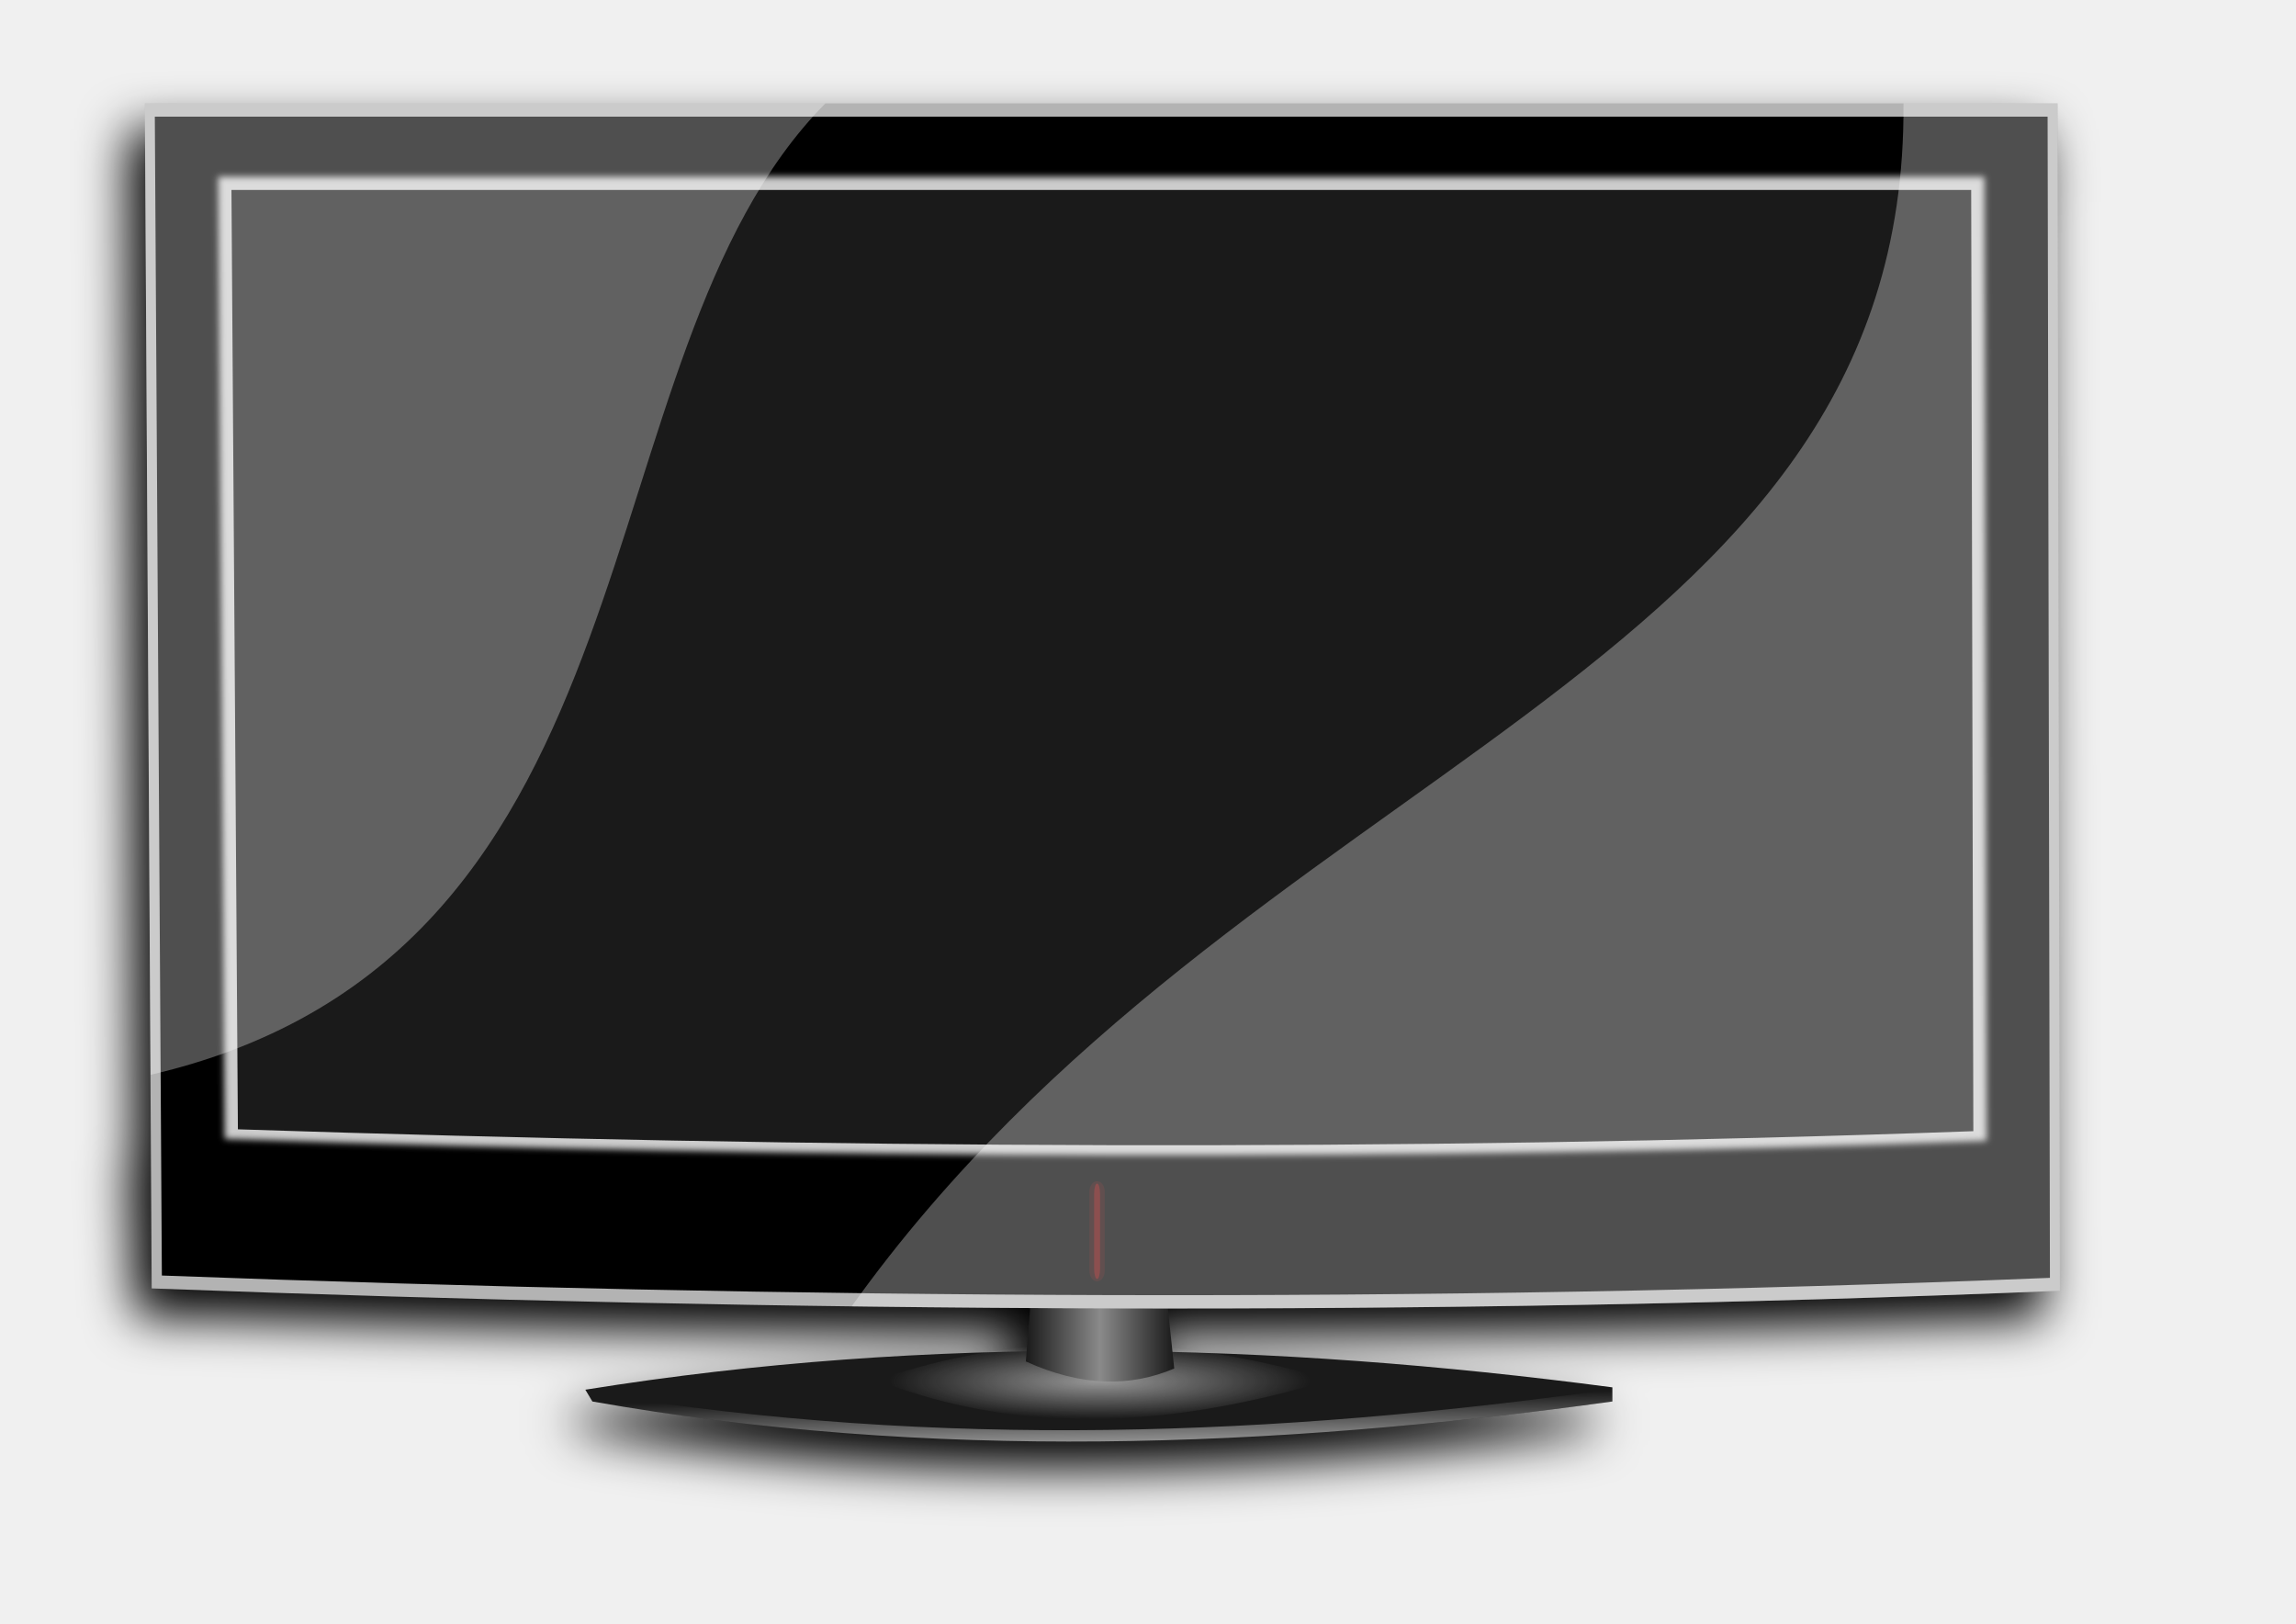
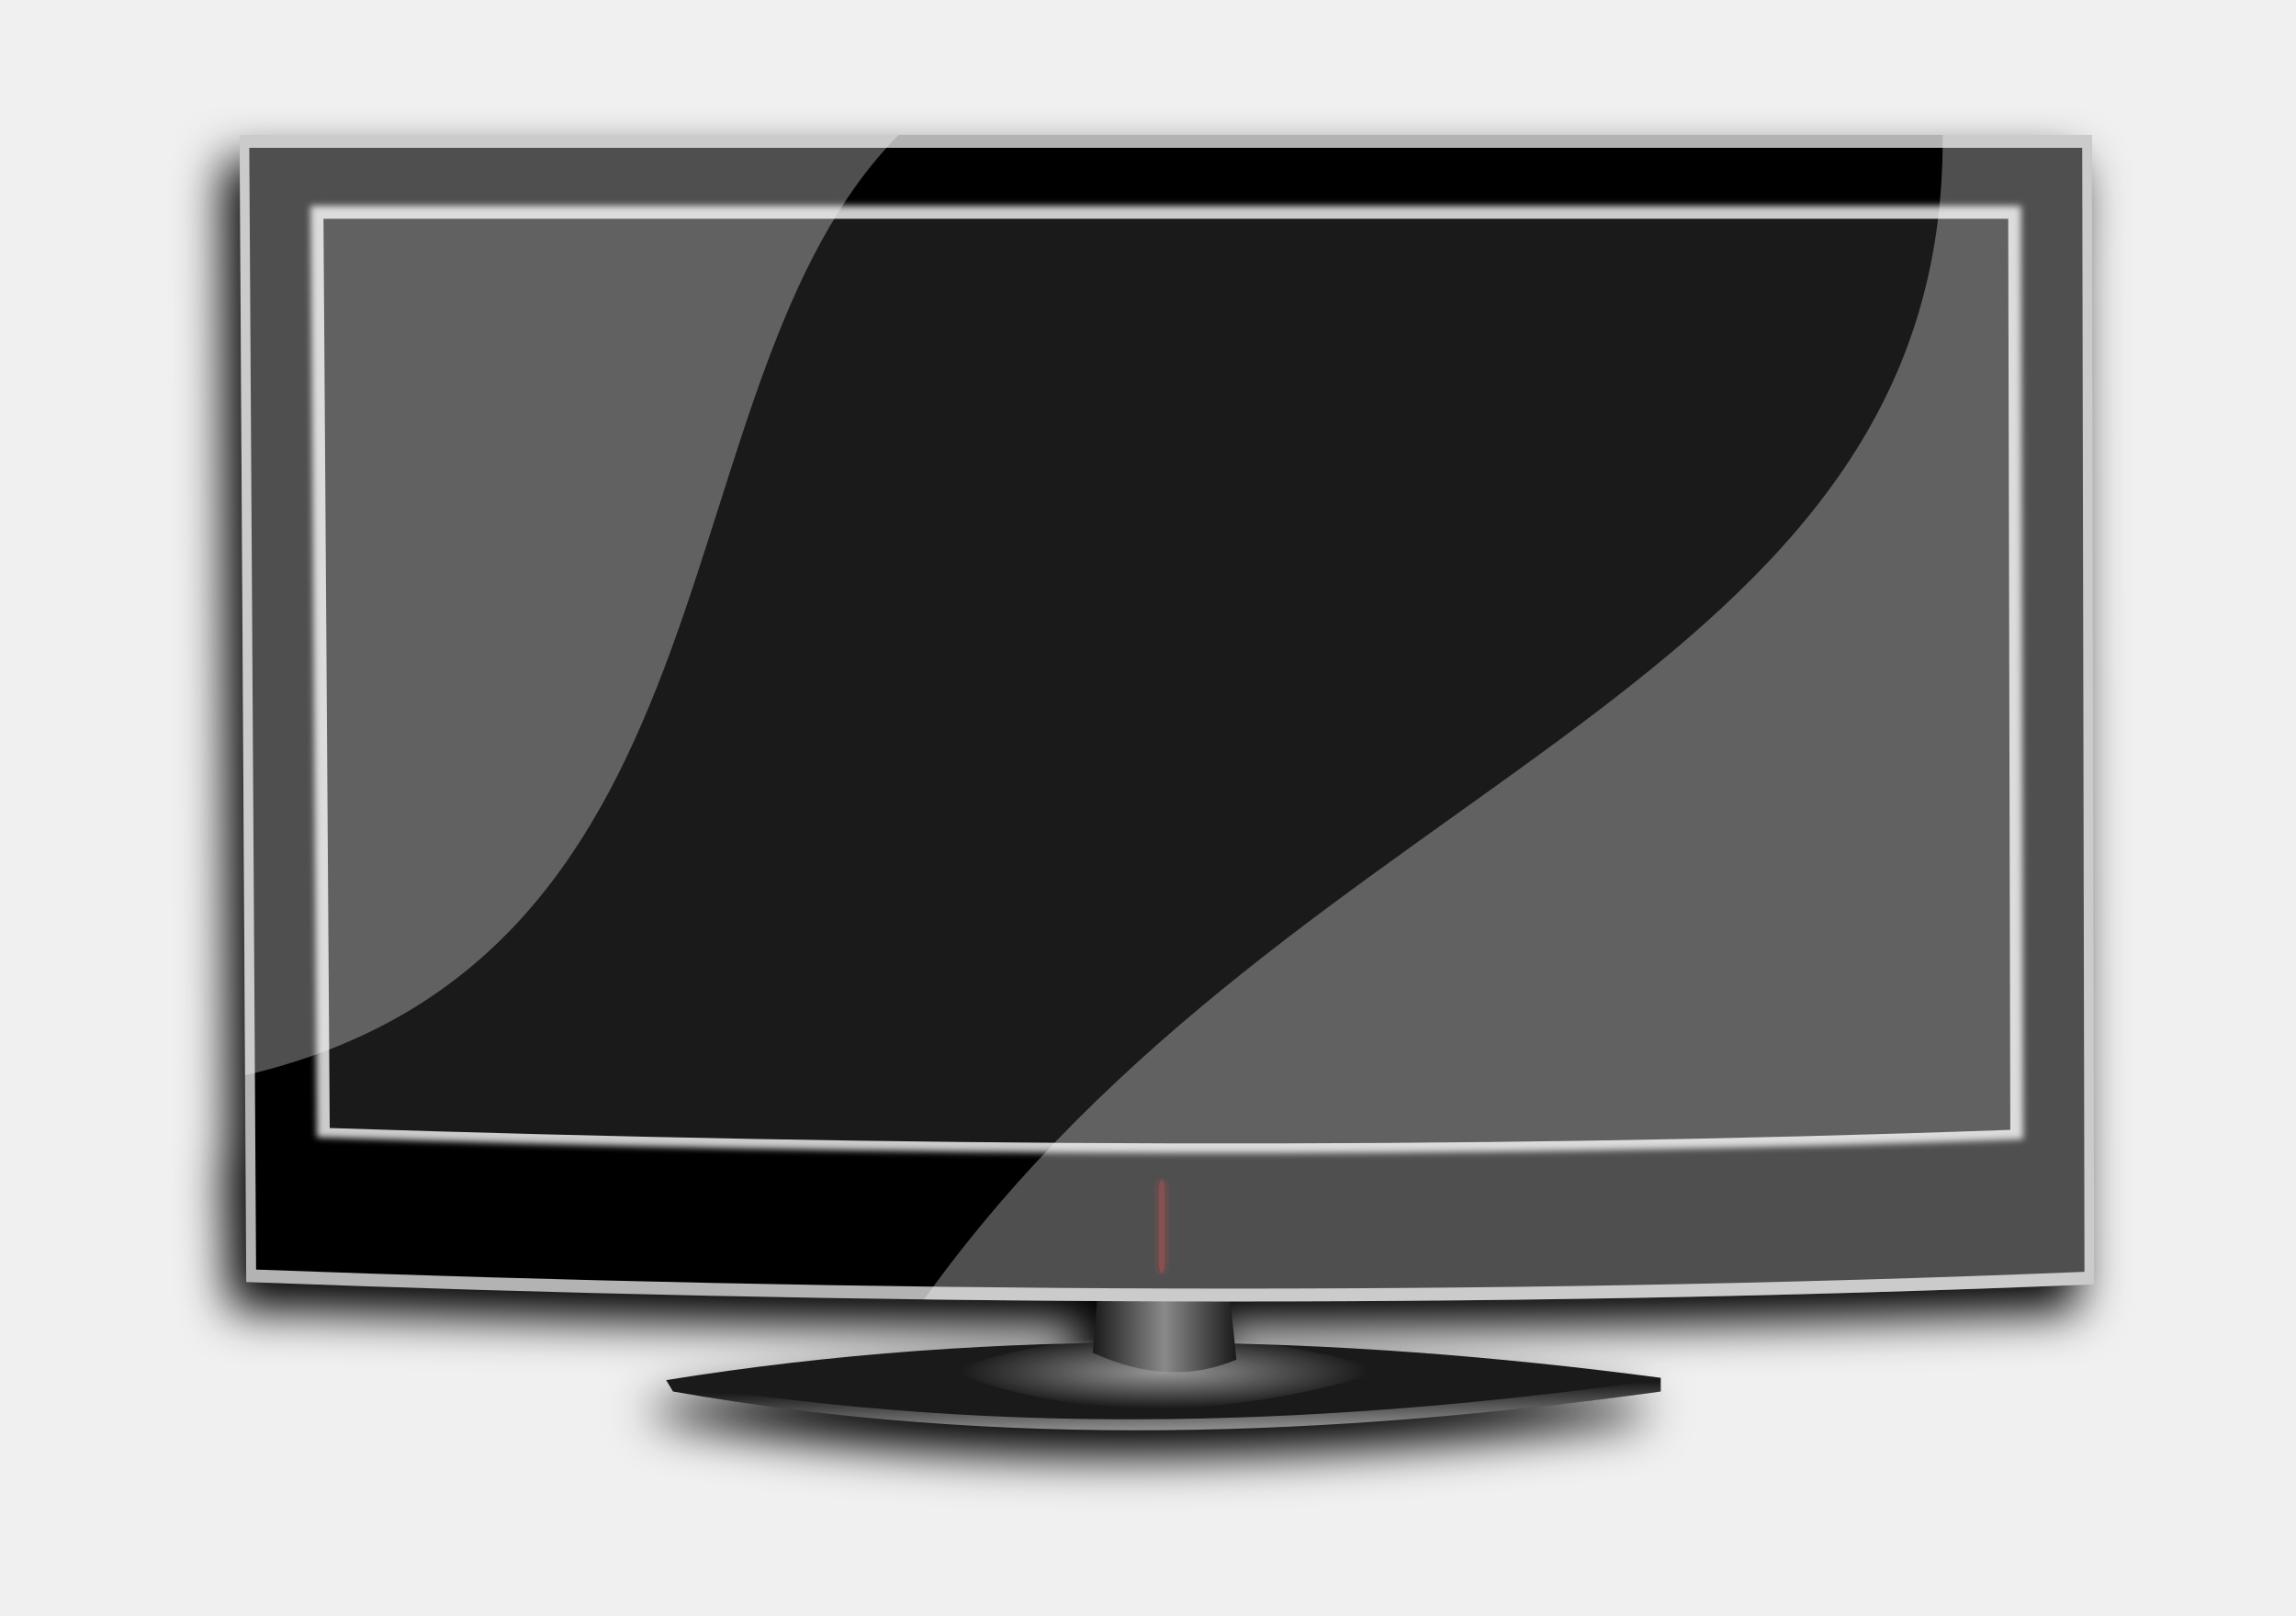
- <svg xmlns="http://www.w3.org/2000/svg" id="svg2985" height="210mm" width="297mm" version="1.1">
+ <svg xmlns="http://www.w3.org/2000/svg" id="svg2985" height="88mm" width="125mm" version="1.1">
  <defs id="defs2987">
    <filter id="filter3809">
      <feGaussianBlur id="feGaussianBlur3811" stdDeviation="1.679" />
    </filter>
    <filter id="filter4016">
      <feGaussianBlur id="feGaussianBlur4018" stdDeviation="11.928" />
    </filter>
-     <linearGradient id="linearGradient3082" x1="505.71" gradientUnits="userSpaceOnUse" y1="720.89" gradientTransform="translate(9.7721 -4.8861)" x2="505.3" y2="688.31">
+     <linearGradient id="linearGradient3082" x1="505.71" gradientUnits="userSpaceOnUse" y1="720.89" gradientTransform="translate(9.7721,-4.8861)" x2="505.3" y2="688.31">
      <stop id="stop3840" stop-color="#ccc" offset="0" />
      <stop id="stop3842" stop-color="#ccc" stop-opacity="0" offset="1" />
    </linearGradient>
-     <linearGradient id="linearGradient3091" x1="491.76" gradientUnits="userSpaceOnUse" y1="654" gradientTransform="translate(9.7721 -4.8861)" x2="564.31" y2="654">
+     <linearGradient id="linearGradient3091" x1="491.76" gradientUnits="userSpaceOnUse" y1="654" gradientTransform="translate(9.7721,-4.8861)" x2="564.31" y2="654">
      <stop id="stop3815" stop-color="#1a1a1a" offset="0" />
      <stop id="stop3821" stop-color="#8a8a8a" offset=".5" />
      <stop id="stop3817" stop-color="#1a1a1a" offset="1" />
    </linearGradient>
-     <radialGradient id="radialGradient3094" gradientUnits="userSpaceOnUse" cy="687.39" cx="527.46" gradientTransform="matrix(.40966 0 0 .073366 321.56 624.82)" r="251.06">
+     <radialGradient id="radialGradient3094" gradientUnits="userSpaceOnUse" cy="687.39" cx="527.46" gradientTransform="matrix(0.40966,0,0,0.073366,321.56,624.82)" r="251.06">
      <stop id="stop3827" stop-color="#e6e6e6" offset="0" />
      <stop id="stop3829" stop-color="#e6e6e6" stop-opacity="0" offset="1" />
    </radialGradient>
  </defs>
-   <g id="layer1">
+   <g id="layer1" transform="matrix(0.4075725,0,0,0.4075725,20.4408,7.174285)">
    <g id="g3885">
-       <g id="g3993" filter="url(#filter4016)" transform="translate(-848.54 -13.029)">
-         <path id="path3937" d="m1126.6 705.38c169.05-27.156 336.14-23.047 502.12-1.152v6.91c-167.58 23.068-334.15 28.997-498.67 0z" />
-         <path id="path3939" opacity=".615" d="m1275.2 698.67c69.252-22.566 137.7-19.151 205.7-0.957v5.742c-68.651 19.169-136.89 24.096-204.28 0z" />
-         <path id="path3941" d="m911.21 76.579h935.14l1.152 580.43c-309.3 12.802-620.47 10.586-932.84-1.152z" />
-         <path id="path3943" d="m1345.4 648.95-3.455 42.611c27.412 12.446 51.281 12.495 72.554 3.455l-4.607-43.763z" />
-         <path id="path3951" d="m1628.7 705.11c-163.95 22.971-329.29 29.526-497.53 2l-4.438-1.75c-0.053 0.008-0.104 0.023-0.156 0.031l3.438 5.75c164.52 28.997 331.11 23.068 498.69 0v-6.031z" />
-         <rect id="rect3953" opacity=".615" ry="5.182" height="48.945" width="7.486" y="603.46" x="1373" />
-         <path id="path3955" d="m911.21 76.579h935.14l1.152 34.64c-309.3 0.764-620.47 0.632-932.84-0.069z" />
-         <rect id="rect3961" opacity=".615" ry="4.939" height="46.642" width="2.879" y="604.61" x="1375.3" />
-         <path id="path3963" d="m911.21 581c312.48 16.054 624.2 16.192 935.14 0l1.152 76.009c-309.3 1.677-620.47 1.386-932.84-0.151z" />
+       <g id="g3993" filter="url(#filter4016)" transform="translate(-848.54,-13.029)">
+         <path id="path3937" d="m 1126.6,705.38 c 169.05,-27.156 336.14,-23.047 502.12,-1.152 v 6.91 c -167.58,23.068 -334.15,28.997 -498.67,0 z" />
+         <path id="path3939" opacity="0.615" d="m 1275.2,698.67 c 69.252,-22.566 137.7,-19.151 205.7,-0.957 v 5.742 c -68.651,19.169 -136.89,24.096 -204.28,0 z" />
+         <path id="path3941" d="m 911.21,76.579 h 935.14 l 1.152,580.43 c -309.3,12.802 -620.47,10.586 -932.84,-1.152 z" />
+         <path id="path3943" d="m 1345.4,648.95 -3.455,42.611 c 27.412,12.446 51.281,12.495 72.554,3.455 l -4.607,-43.763 z" />
+         <path id="path3951" d="m 1628.7,705.11 c -163.95,22.971 -329.29,29.526 -497.53,2 l -4.438,-1.75 c -0.053,0.008 -0.104,0.023 -0.156,0.031 l 3.438,5.75 c 164.52,28.997 331.11,23.068 498.69,0 V 705.11 Z" />
+         <rect id="rect3953" opacity="0.615" ry="5.182" height="48.945" width="7.486" y="603.46" x="1373" />
+         <path id="path3955" d="m 911.21,76.579 h 935.14 l 1.152,34.64 c -309.3,0.764 -620.47,0.632 -932.84,-0.069 z" />
+         <rect id="rect3961" opacity="0.615" ry="4.939" height="46.642" width="2.879" y="604.61" x="1375.3" />
+         <path id="path3963" d="m 911.21,581 c 312.48,16.054 624.2,16.192 935.14,0 l 1.152,76.009 c -309.3,1.677 -620.47,1.386 -932.84,-0.151 z" />
      </g>
-       <path id="path3009" fill="#1a1a1a" d="m286.17 679.32c169.05-27.156 336.14-23.047 502.12-1.152v6.91c-167.58 23.068-334.15 28.997-498.67 0z" />
-       <path id="path3823" opacity=".615" fill="url(#radialGradient3094)" d="m434.79 672.61c69.252-22.566 137.7-19.151 205.7-0.957v5.742c-68.651 19.169-136.89 24.096-204.29 0z" />
-       <path id="path3007" fill="url(#linearGradient3091)" d="m504.98 622.89-3.455 42.611c27.412 12.446 51.281 12.495 72.554 3.455l-4.607-43.763z" />
-       <path id="path3005" fill="#b3b3b3" d="m70.81 50.52h935.14l1.152 580.43c-309.39 12.81-620.57 10.59-932.94-1.15z" />
-       <path id="path3011" d="m75.696 57.034h925.38l1.14 567.6c-306.05 12.52-613.98 10.35-923.08-1.13z" />
-       <path id="path3013" filter="url(#filter3809)" fill="#ccc" d="m106.64 86.351h863.57l1.063 471.31c-285.63 10.395-572.98 8.596-861.44-0.935z" />
-       <path id="path3015" d="m113.16 92.865h850.56l1.048 460.08c-281.32 10.148-564.35 8.391-848.46-0.913z" fill="#1a1a1a" />
-       <path id="path3833" d="m788.3 679.05c-163.95 22.971-329.29 29.526-497.53 2l-4.438-1.75c-0.052 0.008-0.104 0.023-0.156 0.031l3.438 5.75c164.52 28.997 331.11 23.068 498.69 0v-6.031z" fill="url(#linearGradient3082)" />
-       <rect id="rect3901" opacity=".615" ry="5.182" height="48.945" width="7.486" y="577.4" x="532.62" fill="#2b0000" />
-       <rect id="rect3903" opacity=".615" ry="4.939" height="46.642" width="2.879" y="578.55" x="534.93" fill="#800000" />
-       <path id="path3875" opacity=".311" d="m70.812 50.531l2.813 474.85c254.7-59.18 207.06-350.9 329.94-474.85l-332.75 0.001z" fill="#fff" />
-       <path id="path3879" opacity=".311" d="m930.62 50.531c2.09 280.26-323.43 321.03-514.24 588.03 197.54 2.57 394.5 0.5 590.72-7.62l-1.2-580.41-75.28 0.001z" fill="#fff" />
+       <path id="path3009" fill="#1a1a1a" d="m 286.17,679.32 c 169.05,-27.156 336.14,-23.047 502.12,-1.152 v 6.91 c -167.58,23.068 -334.15,28.997 -498.67,0 z" />
+       <path id="path3823" opacity="0.615" fill="url(#radialGradient3094)" d="m 434.79,672.61 c 69.252,-22.566 137.7,-19.151 205.7,-0.957 v 5.742 c -68.651,19.169 -136.89,24.096 -204.29,0 z" style="fill:url(#radialGradient3094)" />
+       <path id="path3007" fill="url(#linearGradient3091)" d="m 504.98,622.89 -3.455,42.611 c 27.412,12.446 51.281,12.495 72.554,3.455 l -4.607,-43.763 z" style="fill:url(#linearGradient3091)" />
+       <path id="path3005" fill="#b3b3b3" d="m 70.81,50.52 h 935.14 l 1.152,580.43 c -309.39,12.81 -620.57,10.59 -932.94,-1.15 z" />
+       <path id="path3011" d="m 75.696,57.034 h 925.38 l 1.14,567.6 c -306.05,12.52 -613.98,10.35 -923.08,-1.13 z" />
+       <path id="path3013" filter="url(#filter3809)" fill="#cccccc" d="m 106.64,86.351 h 863.57 l 1.063,471.31 c -285.63,10.395 -572.98,8.596 -861.44,-0.935 z" />
+       <path id="path3015" d="m 113.16,92.865 h 850.56 l 1.048,460.08 c -281.32,10.148 -564.35,8.391 -848.46,-0.913 z" fill="#1a1a1a" />
+       <path id="path3833" d="m 788.3,679.05 c -163.95,22.971 -329.29,29.526 -497.53,2 l -4.438,-1.75 c -0.052,0.008 -0.104,0.023 -0.156,0.031 l 3.438,5.75 c 164.52,28.997 331.11,23.068 498.69,0 V 679.05 Z" fill="url(#linearGradient3082)" style="fill:url(#linearGradient3082)" />
+       <rect id="rect3901" opacity="0.615" ry="5.182" height="48.945" width="7.486" y="577.4" x="532.62" fill="#2b0000" />
+       <rect id="rect3903" opacity="0.615" ry="4.939" height="46.642" width="2.879" y="578.55" x="534.93" fill="#800000" />
+       <path id="path3875" opacity="0.311" d="m 70.812,50.531 2.813,474.85 c 254.7,-59.18 207.06,-350.9 329.94,-474.85 l -332.75,10e-4 z" fill="#ffffff" />
+       <path id="path3879" opacity="0.311" d="m 930.62,50.531 c 2.09,280.26 -323.43,321.03 -514.24,588.03 197.54,2.57 394.5,0.5 590.72,-7.62 l -1.2,-580.41 -75.28,10e-4 z" fill="#ffffff" />
    </g>
  </g>
</svg>
